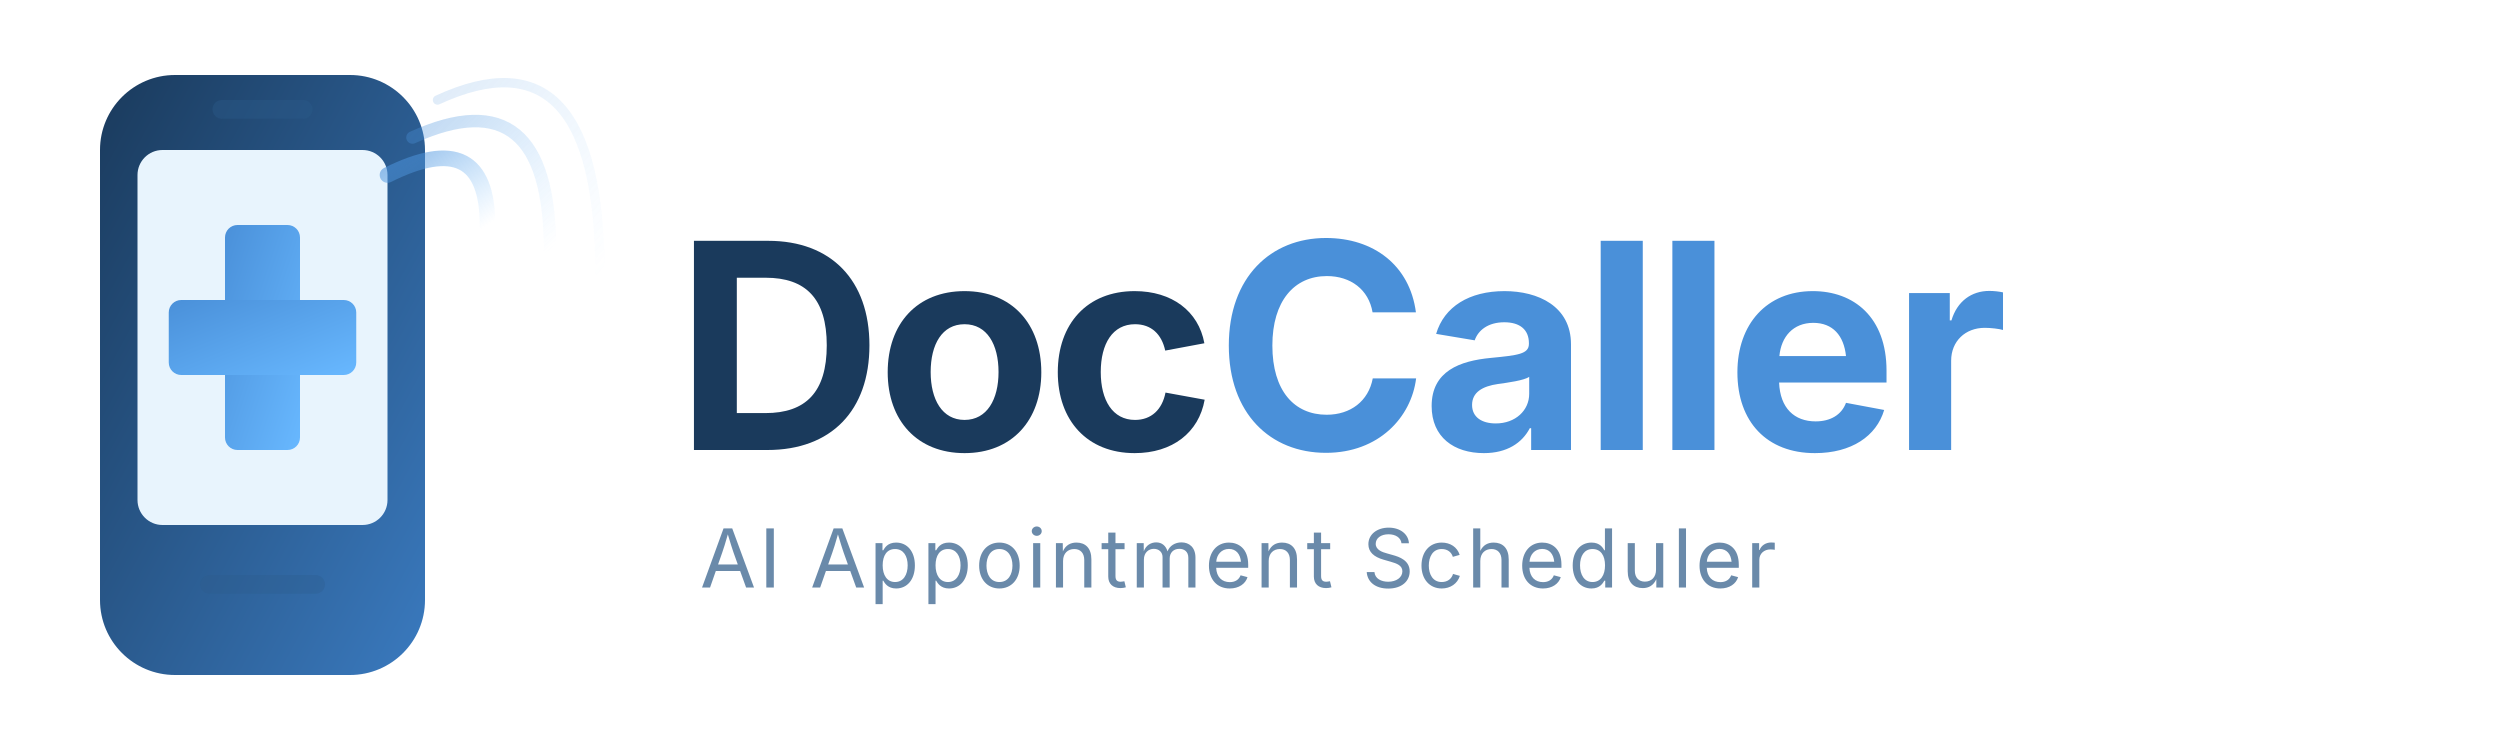
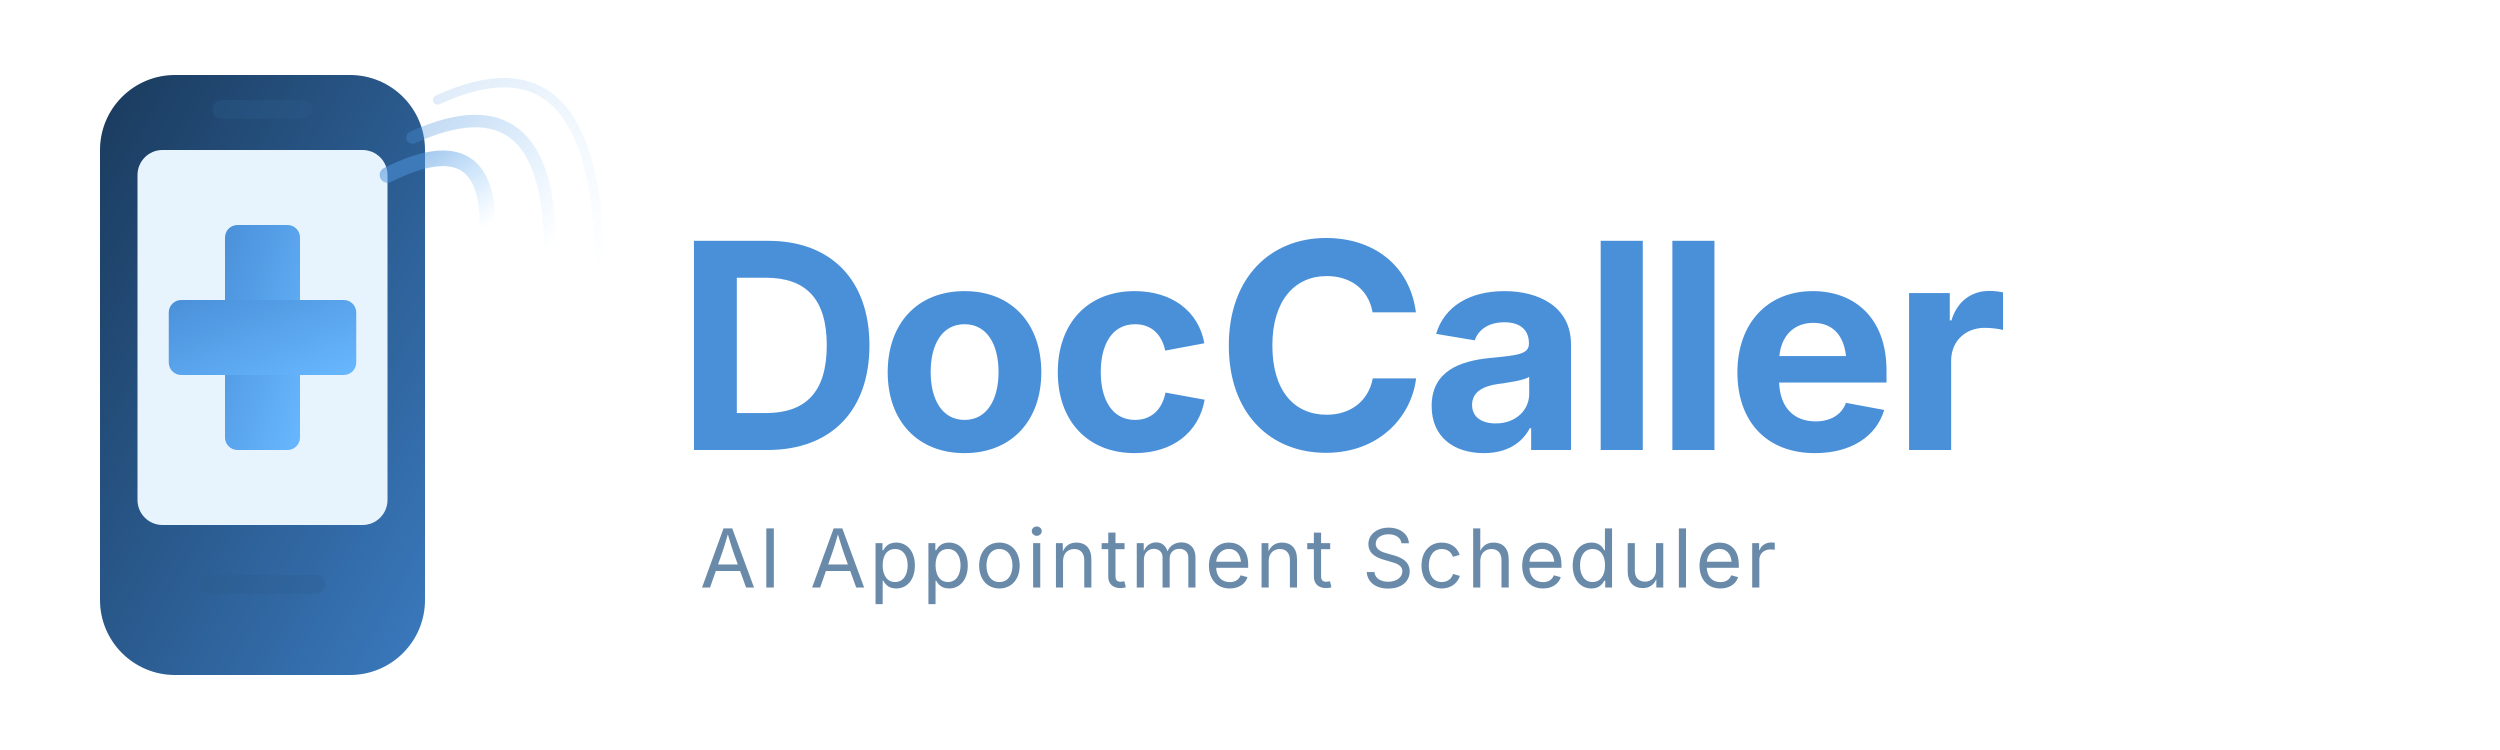
<svg xmlns="http://www.w3.org/2000/svg" viewBox="0 0 400 120">
  <defs>
    <linearGradient id="phoneGrad" x1="0%" y1="0%" x2="100%" y2="100%">
      <stop offset="0%" style="stop-color:#1a3a5c" />
      <stop offset="100%" style="stop-color:#3a7abf" />
    </linearGradient>
    <linearGradient id="crossGrad" x1="0%" y1="0%" x2="100%" y2="100%">
      <stop offset="0%" style="stop-color:#4a90d9" />
      <stop offset="100%" style="stop-color:#68b8ff" />
    </linearGradient>
    <linearGradient id="ringGrad" x1="0%" y1="0%" x2="100%" y2="100%">
      <stop offset="0%" style="stop-color:#4a90d9" stop-opacity="0.6" />
      <stop offset="100%" style="stop-color:#68b8ff" stop-opacity="0" />
    </linearGradient>
  </defs>
  <rect x="16" y="12" width="52" height="96" rx="12" ry="12" fill="url(#phoneGrad)" />
  <rect x="22" y="24" width="40" height="60" rx="4" ry="4" fill="#e8f4fd" />
  <rect x="36" y="36" width="12" height="36" rx="2" fill="url(#crossGrad)" />
  <rect x="27" y="48" width="30" height="12" rx="2" fill="url(#crossGrad)" />
  <rect x="34" y="16" width="16" height="3" rx="1.5" fill="#2a5a8a" opacity="0.4" />
  <rect x="32" y="92" width="20" height="3" rx="1.5" fill="#2a5a8a" opacity="0.3" />
  <path d="M 62 28 Q 78 20 78 36" fill="none" stroke="url(#ringGrad)" stroke-width="2.5" stroke-linecap="round" />
  <path d="M 66 22 Q 88 12 88 40" fill="none" stroke="url(#ringGrad)" stroke-width="2" stroke-linecap="round" opacity="0.6" />
  <path d="M 70 16 Q 96 4 96 44" fill="none" stroke="url(#ringGrad)" stroke-width="1.5" stroke-linecap="round" opacity="0.3" />
-   <text x="108" y="72" font-family="Inter, -apple-system, BlinkMacSystemFont, sans-serif" font-size="46" font-weight="700" fill="#1a3a5c" letter-spacing="-1">
+   <text x="108" y="72" font-family="Inter, -apple-system, BlinkMacSystemFont, sans-serif" font-size="46" font-weight="700" fill="#4a90d9" letter-spacing="-1">
    Doc<tspan fill="#4a90d9">Caller</tspan>
  </text>
  <text x="112" y="94" font-family="Inter, -apple-system, BlinkMacSystemFont, sans-serif" font-size="13" font-weight="400" fill="#6a8aaa" letter-spacing="0.5">
    AI Appointment Scheduler
  </text>
</svg>
